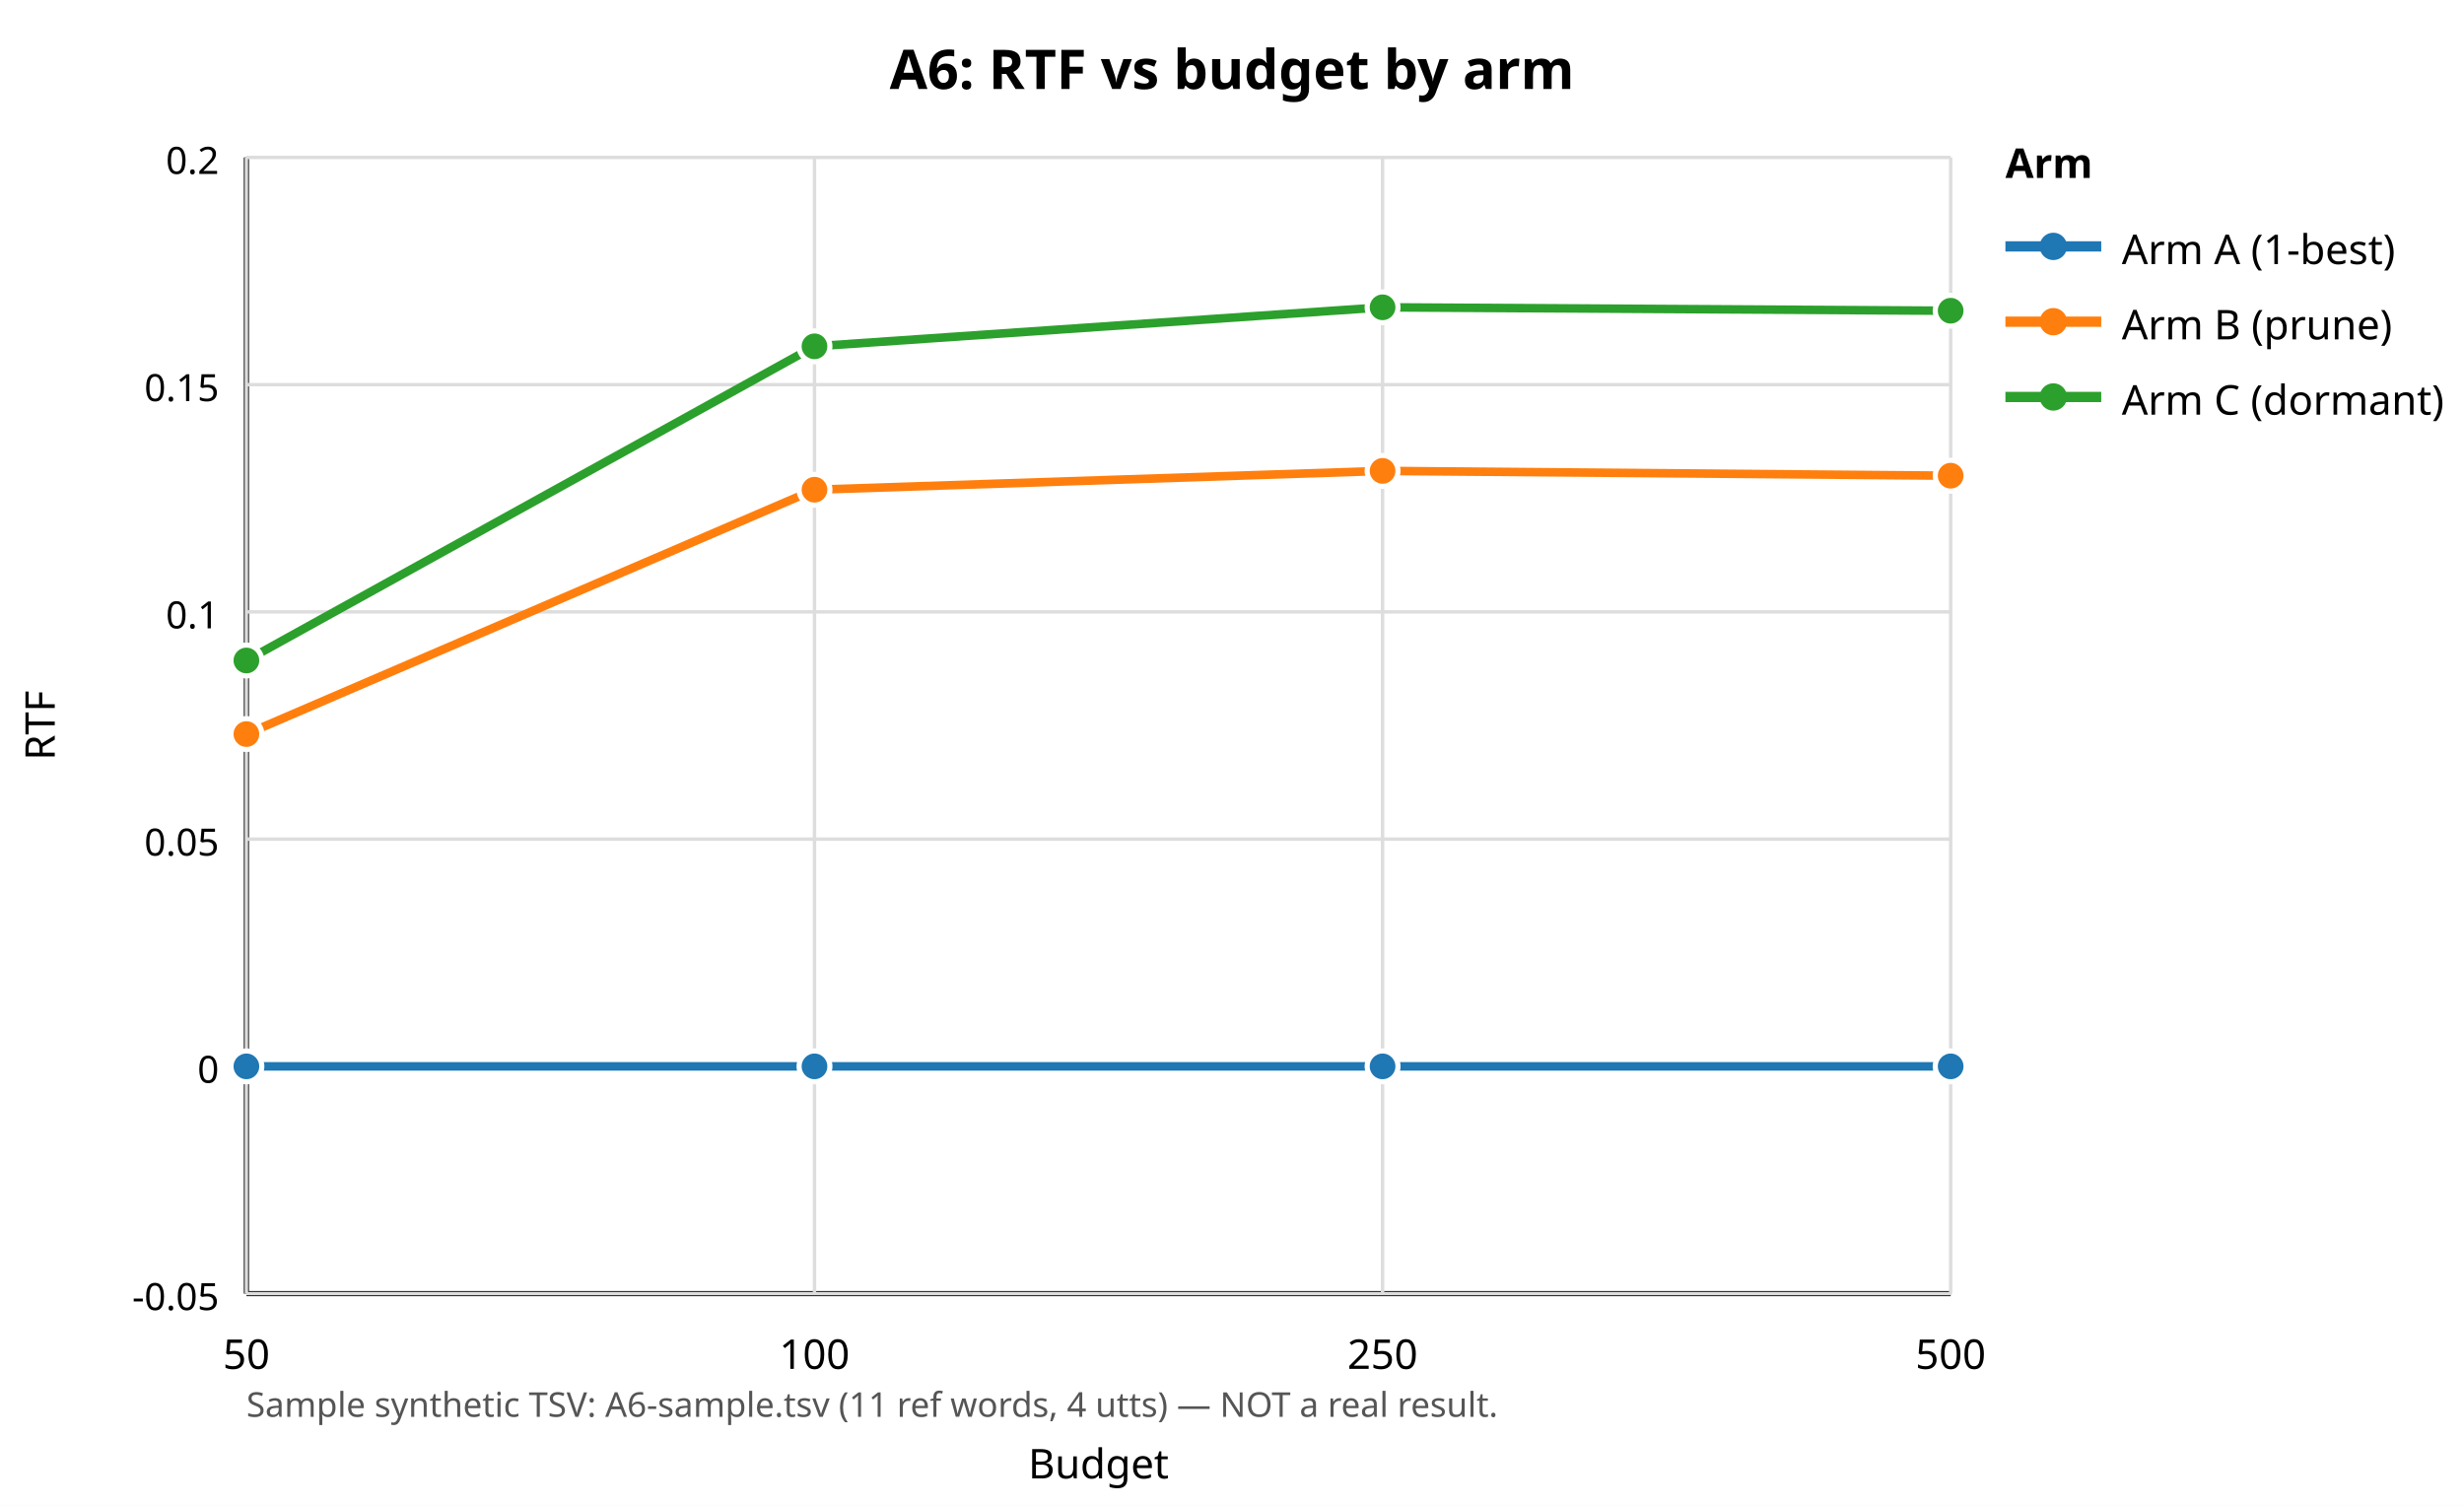
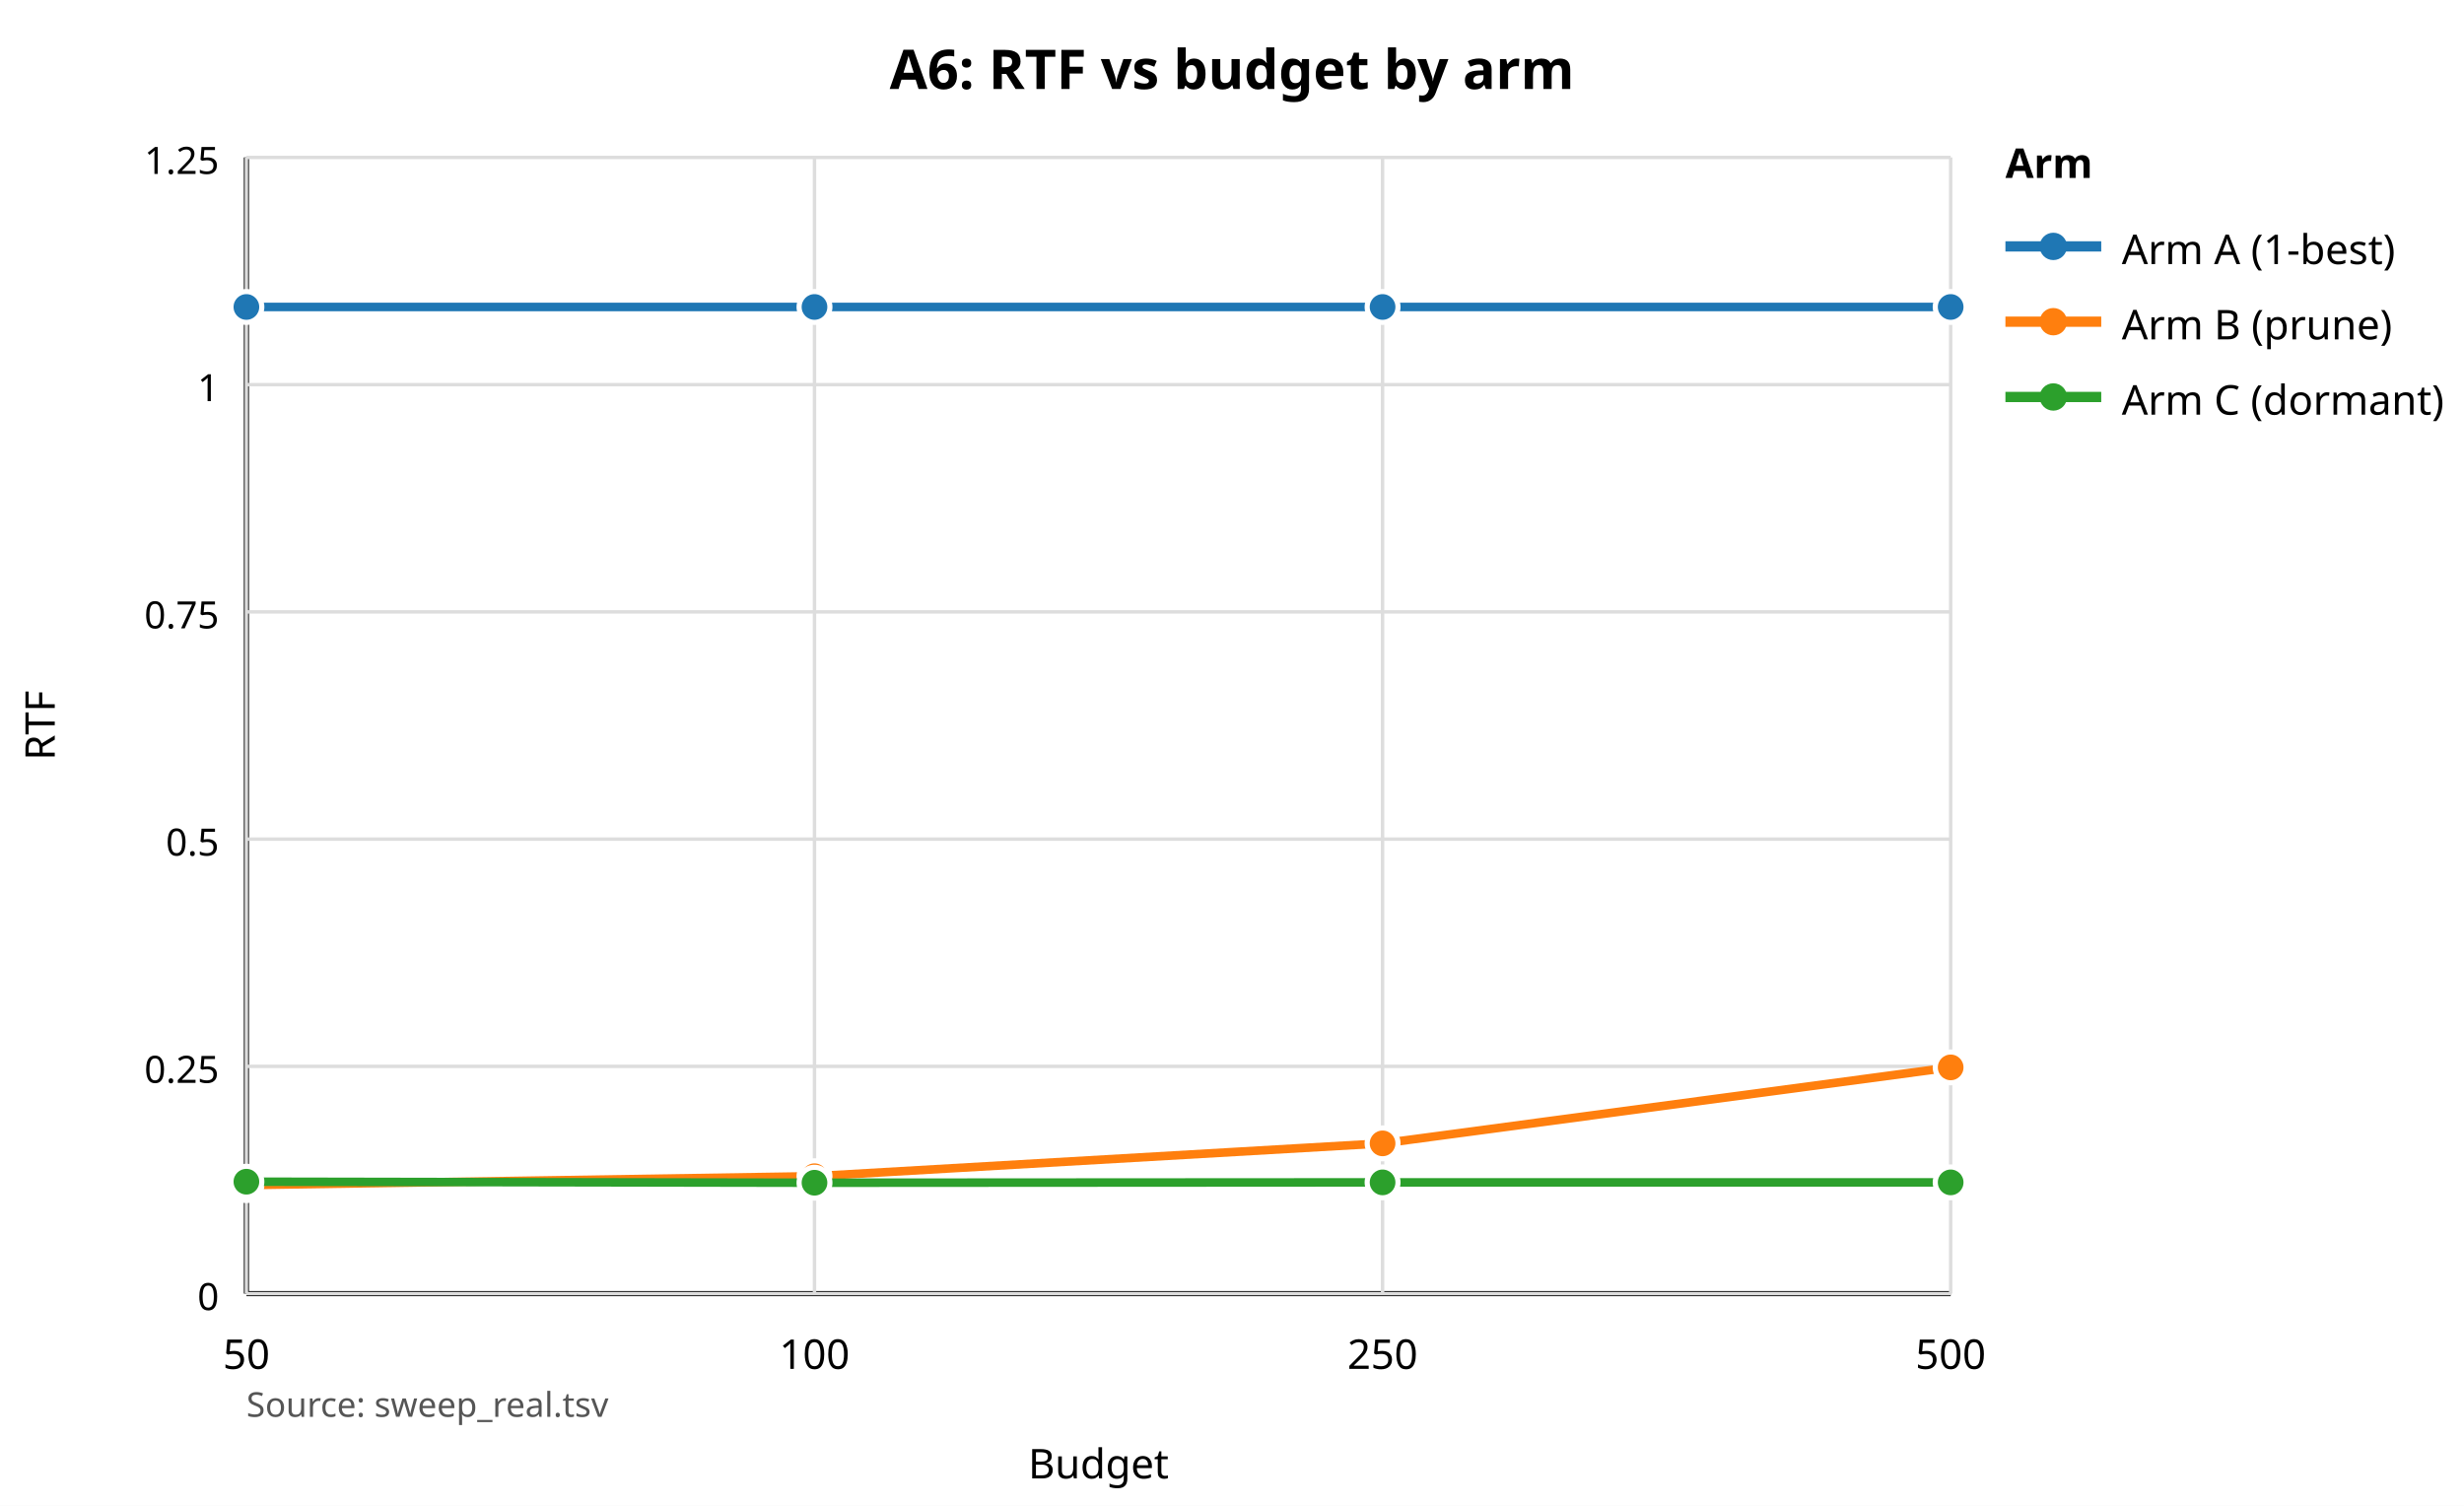
<svg xmlns="http://www.w3.org/2000/svg" width="720" height="440" viewBox="0 0 720 440" role="img">
  <rect x="0" y="0" width="720" height="440" fill="white" />
  <text x="360" y="26" text-anchor="middle" font-family="sans-serif" font-size="16" font-weight="bold">A6: RTF vs budget by arm</text>
  <line x1="72" y1="46" x2="72" y2="378" stroke="black" stroke-width="1.5" />
  <line x1="72" y1="378" x2="570" y2="378" stroke="black" stroke-width="1.5" />
  <line x1="72" y1="378.0" x2="570" y2="378.0" stroke="#ddd" stroke-width="1" />
-   <text x="64" y="379.0" text-anchor="end" dominant-baseline="middle" font-family="sans-serif" font-size="11">-0.05</text>
+   <text x="64" y="379.0" text-anchor="end" dominant-baseline="middle" font-family="sans-serif" font-size="11">0</text>
  <line x1="72" y1="311.6" x2="570" y2="311.6" stroke="#ddd" stroke-width="1" />
-   <text x="64" y="312.6" text-anchor="end" dominant-baseline="middle" font-family="sans-serif" font-size="11">0</text>
+   <text x="64" y="312.6" text-anchor="end" dominant-baseline="middle" font-family="sans-serif" font-size="11">0.25</text>
  <line x1="72" y1="245.2" x2="570" y2="245.2" stroke="#ddd" stroke-width="1" />
-   <text x="64" y="246.2" text-anchor="end" dominant-baseline="middle" font-family="sans-serif" font-size="11">0.05</text>
+   <text x="64" y="246.2" text-anchor="end" dominant-baseline="middle" font-family="sans-serif" font-size="11">0.5</text>
  <line x1="72" y1="178.8" x2="570" y2="178.8" stroke="#ddd" stroke-width="1" />
-   <text x="64" y="179.8" text-anchor="end" dominant-baseline="middle" font-family="sans-serif" font-size="11">0.1</text>
+   <text x="64" y="179.8" text-anchor="end" dominant-baseline="middle" font-family="sans-serif" font-size="11">0.75</text>
  <line x1="72" y1="112.4" x2="570" y2="112.4" stroke="#ddd" stroke-width="1" />
-   <text x="64" y="113.4" text-anchor="end" dominant-baseline="middle" font-family="sans-serif" font-size="11">0.15</text>
+   <text x="64" y="113.4" text-anchor="end" dominant-baseline="middle" font-family="sans-serif" font-size="11">1</text>
  <line x1="72" y1="46.0" x2="570" y2="46.0" stroke="#ddd" stroke-width="1" />
-   <text x="64" y="47.0" text-anchor="end" dominant-baseline="middle" font-family="sans-serif" font-size="11">0.2</text>
+   <text x="64" y="47.0" text-anchor="end" dominant-baseline="middle" font-family="sans-serif" font-size="11">1.25</text>
  <line x1="72.0" y1="46" x2="72.0" y2="378" stroke="#ddd" stroke-width="1" />
  <text x="72.0" y="400" text-anchor="middle" font-family="sans-serif" font-size="12">50</text>
  <line x1="238.0" y1="46" x2="238.0" y2="378" stroke="#ddd" stroke-width="1" />
  <text x="238.0" y="400" text-anchor="middle" font-family="sans-serif" font-size="12">100</text>
  <line x1="404.0" y1="46" x2="404.0" y2="378" stroke="#ddd" stroke-width="1" />
  <text x="404.0" y="400" text-anchor="middle" font-family="sans-serif" font-size="12">250</text>
  <line x1="570.0" y1="46" x2="570.0" y2="378" stroke="#ddd" stroke-width="1" />
  <text x="570.0" y="400" text-anchor="middle" font-family="sans-serif" font-size="12">500</text>
  <text x="321" y="432" text-anchor="middle" font-family="sans-serif" font-size="12">Budget</text>
  <text x="16" y="212" text-anchor="middle" font-family="sans-serif" font-size="12" transform="rotate(-90 16 212)">RTF</text>
-   <polyline points="72.0,311.6 238.0,311.6 404.0,311.6 570.0,311.6" fill="none" stroke="#1f77b4" stroke-width="2.5" />
-   <circle cx="72.0" cy="311.6" r="4.5" fill="#1f77b4" stroke="white" stroke-width="1.5" />
-   <circle cx="238.0" cy="311.6" r="4.5" fill="#1f77b4" stroke="white" stroke-width="1.5" />
-   <circle cx="404.0" cy="311.6" r="4.5" fill="#1f77b4" stroke="white" stroke-width="1.5" />
-   <circle cx="570.0" cy="311.6" r="4.5" fill="#1f77b4" stroke="white" stroke-width="1.5" />
-   <polyline points="72.0,214.5 238.0,143.1 404.0,137.6 570.0,139.0" fill="none" stroke="#ff7f0e" stroke-width="2.5" />
-   <circle cx="72.0" cy="214.5" r="4.5" fill="#ff7f0e" stroke="white" stroke-width="1.5" />
-   <circle cx="238.0" cy="143.1" r="4.5" fill="#ff7f0e" stroke="white" stroke-width="1.5" />
-   <circle cx="404.0" cy="137.6" r="4.5" fill="#ff7f0e" stroke="white" stroke-width="1.5" />
-   <circle cx="570.0" cy="139.0" r="4.5" fill="#ff7f0e" stroke="white" stroke-width="1.5" />
-   <polyline points="72.0,193.0 238.0,101.2 404.0,89.8 570.0,90.8" fill="none" stroke="#2ca02c" stroke-width="2.5" />
-   <circle cx="72.0" cy="193.0" r="4.5" fill="#2ca02c" stroke="white" stroke-width="1.5" />
-   <circle cx="238.0" cy="101.2" r="4.5" fill="#2ca02c" stroke="white" stroke-width="1.5" />
-   <circle cx="404.0" cy="89.8" r="4.5" fill="#2ca02c" stroke="white" stroke-width="1.5" />
-   <circle cx="570.0" cy="90.8" r="4.5" fill="#2ca02c" stroke="white" stroke-width="1.5" />
+   <polyline points="72.0,89.7 238.0,89.7 404.0,89.7 570.0,89.7" fill="none" stroke="#1f77b4" stroke-width="2.5" />
+   <circle cx="72.0" cy="89.7" r="4.5" fill="#1f77b4" stroke="white" stroke-width="1.5" />
+   <circle cx="238.0" cy="89.7" r="4.5" fill="#1f77b4" stroke="white" stroke-width="1.5" />
+   <circle cx="404.0" cy="89.7" r="4.5" fill="#1f77b4" stroke="white" stroke-width="1.5" />
+   <circle cx="570.0" cy="89.7" r="4.5" fill="#1f77b4" stroke="white" stroke-width="1.5" />
+   <polyline points="72.0,346.3 238.0,343.7 404.0,334.1 570.0,311.9" fill="none" stroke="#ff7f0e" stroke-width="2.5" />
+   <circle cx="72.0" cy="346.3" r="4.5" fill="#ff7f0e" stroke="white" stroke-width="1.5" />
+   <circle cx="238.0" cy="343.7" r="4.5" fill="#ff7f0e" stroke="white" stroke-width="1.5" />
+   <circle cx="404.0" cy="334.1" r="4.5" fill="#ff7f0e" stroke="white" stroke-width="1.5" />
+   <circle cx="570.0" cy="311.9" r="4.5" fill="#ff7f0e" stroke="white" stroke-width="1.5" />
+   <polyline points="72.0,345.3 238.0,345.6 404.0,345.5 570.0,345.5" fill="none" stroke="#2ca02c" stroke-width="2.5" />
+   <circle cx="72.0" cy="345.3" r="4.5" fill="#2ca02c" stroke="white" stroke-width="1.5" />
+   <circle cx="238.0" cy="345.6" r="4.5" fill="#2ca02c" stroke="white" stroke-width="1.5" />
+   <circle cx="404.0" cy="345.5" r="4.5" fill="#2ca02c" stroke="white" stroke-width="1.5" />
+   <circle cx="570.0" cy="345.5" r="4.5" fill="#2ca02c" stroke="white" stroke-width="1.5" />
  <text x="586" y="52" font-family="sans-serif" font-size="12" font-weight="bold">Arm</text>
  <line x1="586" y1="72" x2="614" y2="72" stroke="#1f77b4" stroke-width="3" />
  <circle cx="600" cy="72" r="4" fill="#1f77b4" />
  <text x="620" y="73" dominant-baseline="middle" font-family="sans-serif" font-size="12">Arm A (1-best)</text>
  <line x1="586" y1="94" x2="614" y2="94" stroke="#ff7f0e" stroke-width="3" />
  <circle cx="600" cy="94" r="4" fill="#ff7f0e" />
  <text x="620" y="95" dominant-baseline="middle" font-family="sans-serif" font-size="12">Arm B (prune)</text>
  <line x1="586" y1="116" x2="614" y2="116" stroke="#2ca02c" stroke-width="3" />
  <circle cx="600" cy="116" r="4" fill="#2ca02c" />
  <text x="620" y="117" dominant-baseline="middle" font-family="sans-serif" font-size="12">Arm C (dormant)</text>
-   <text x="72" y="414" font-family="sans-serif" font-size="10" fill="#555">Sample synthetic TSV: A6-sample.tsv (11 ref words, 4 utts) — NOT a real result.</text>
+   <text x="72" y="414" font-family="sans-serif" font-size="10" fill="#555">Source: sweep_real.tsv</text>
</svg>
